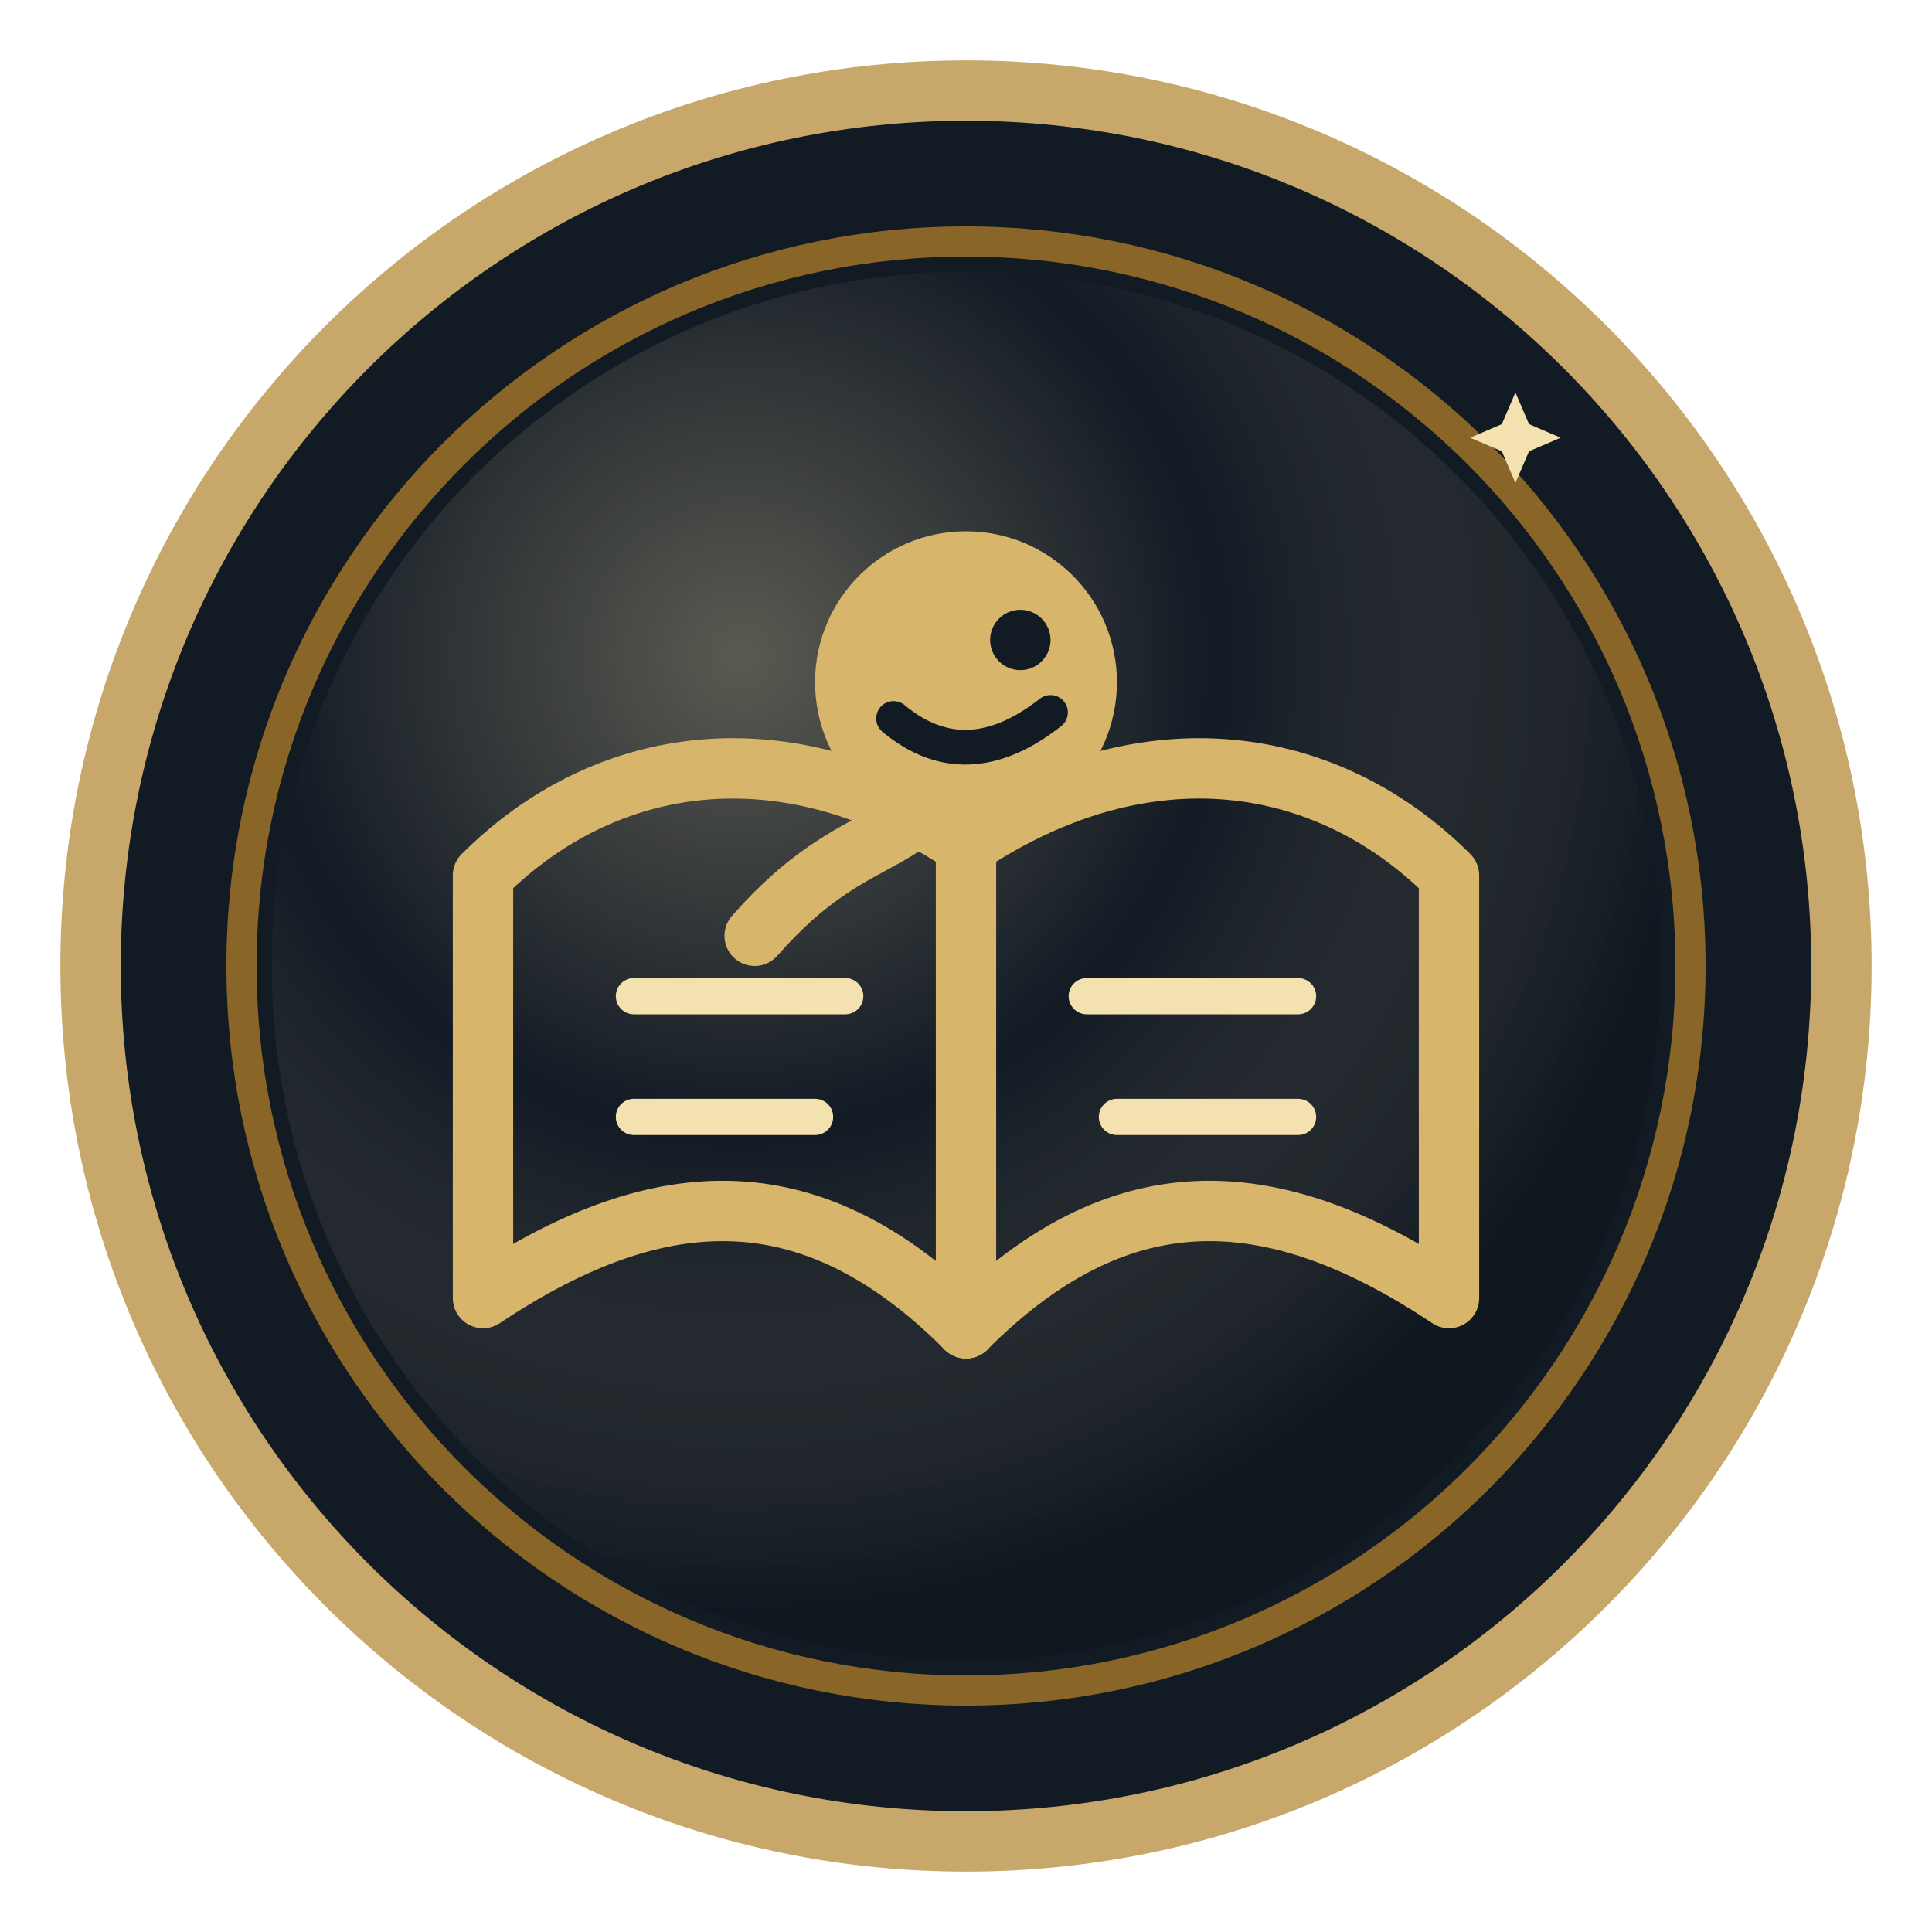
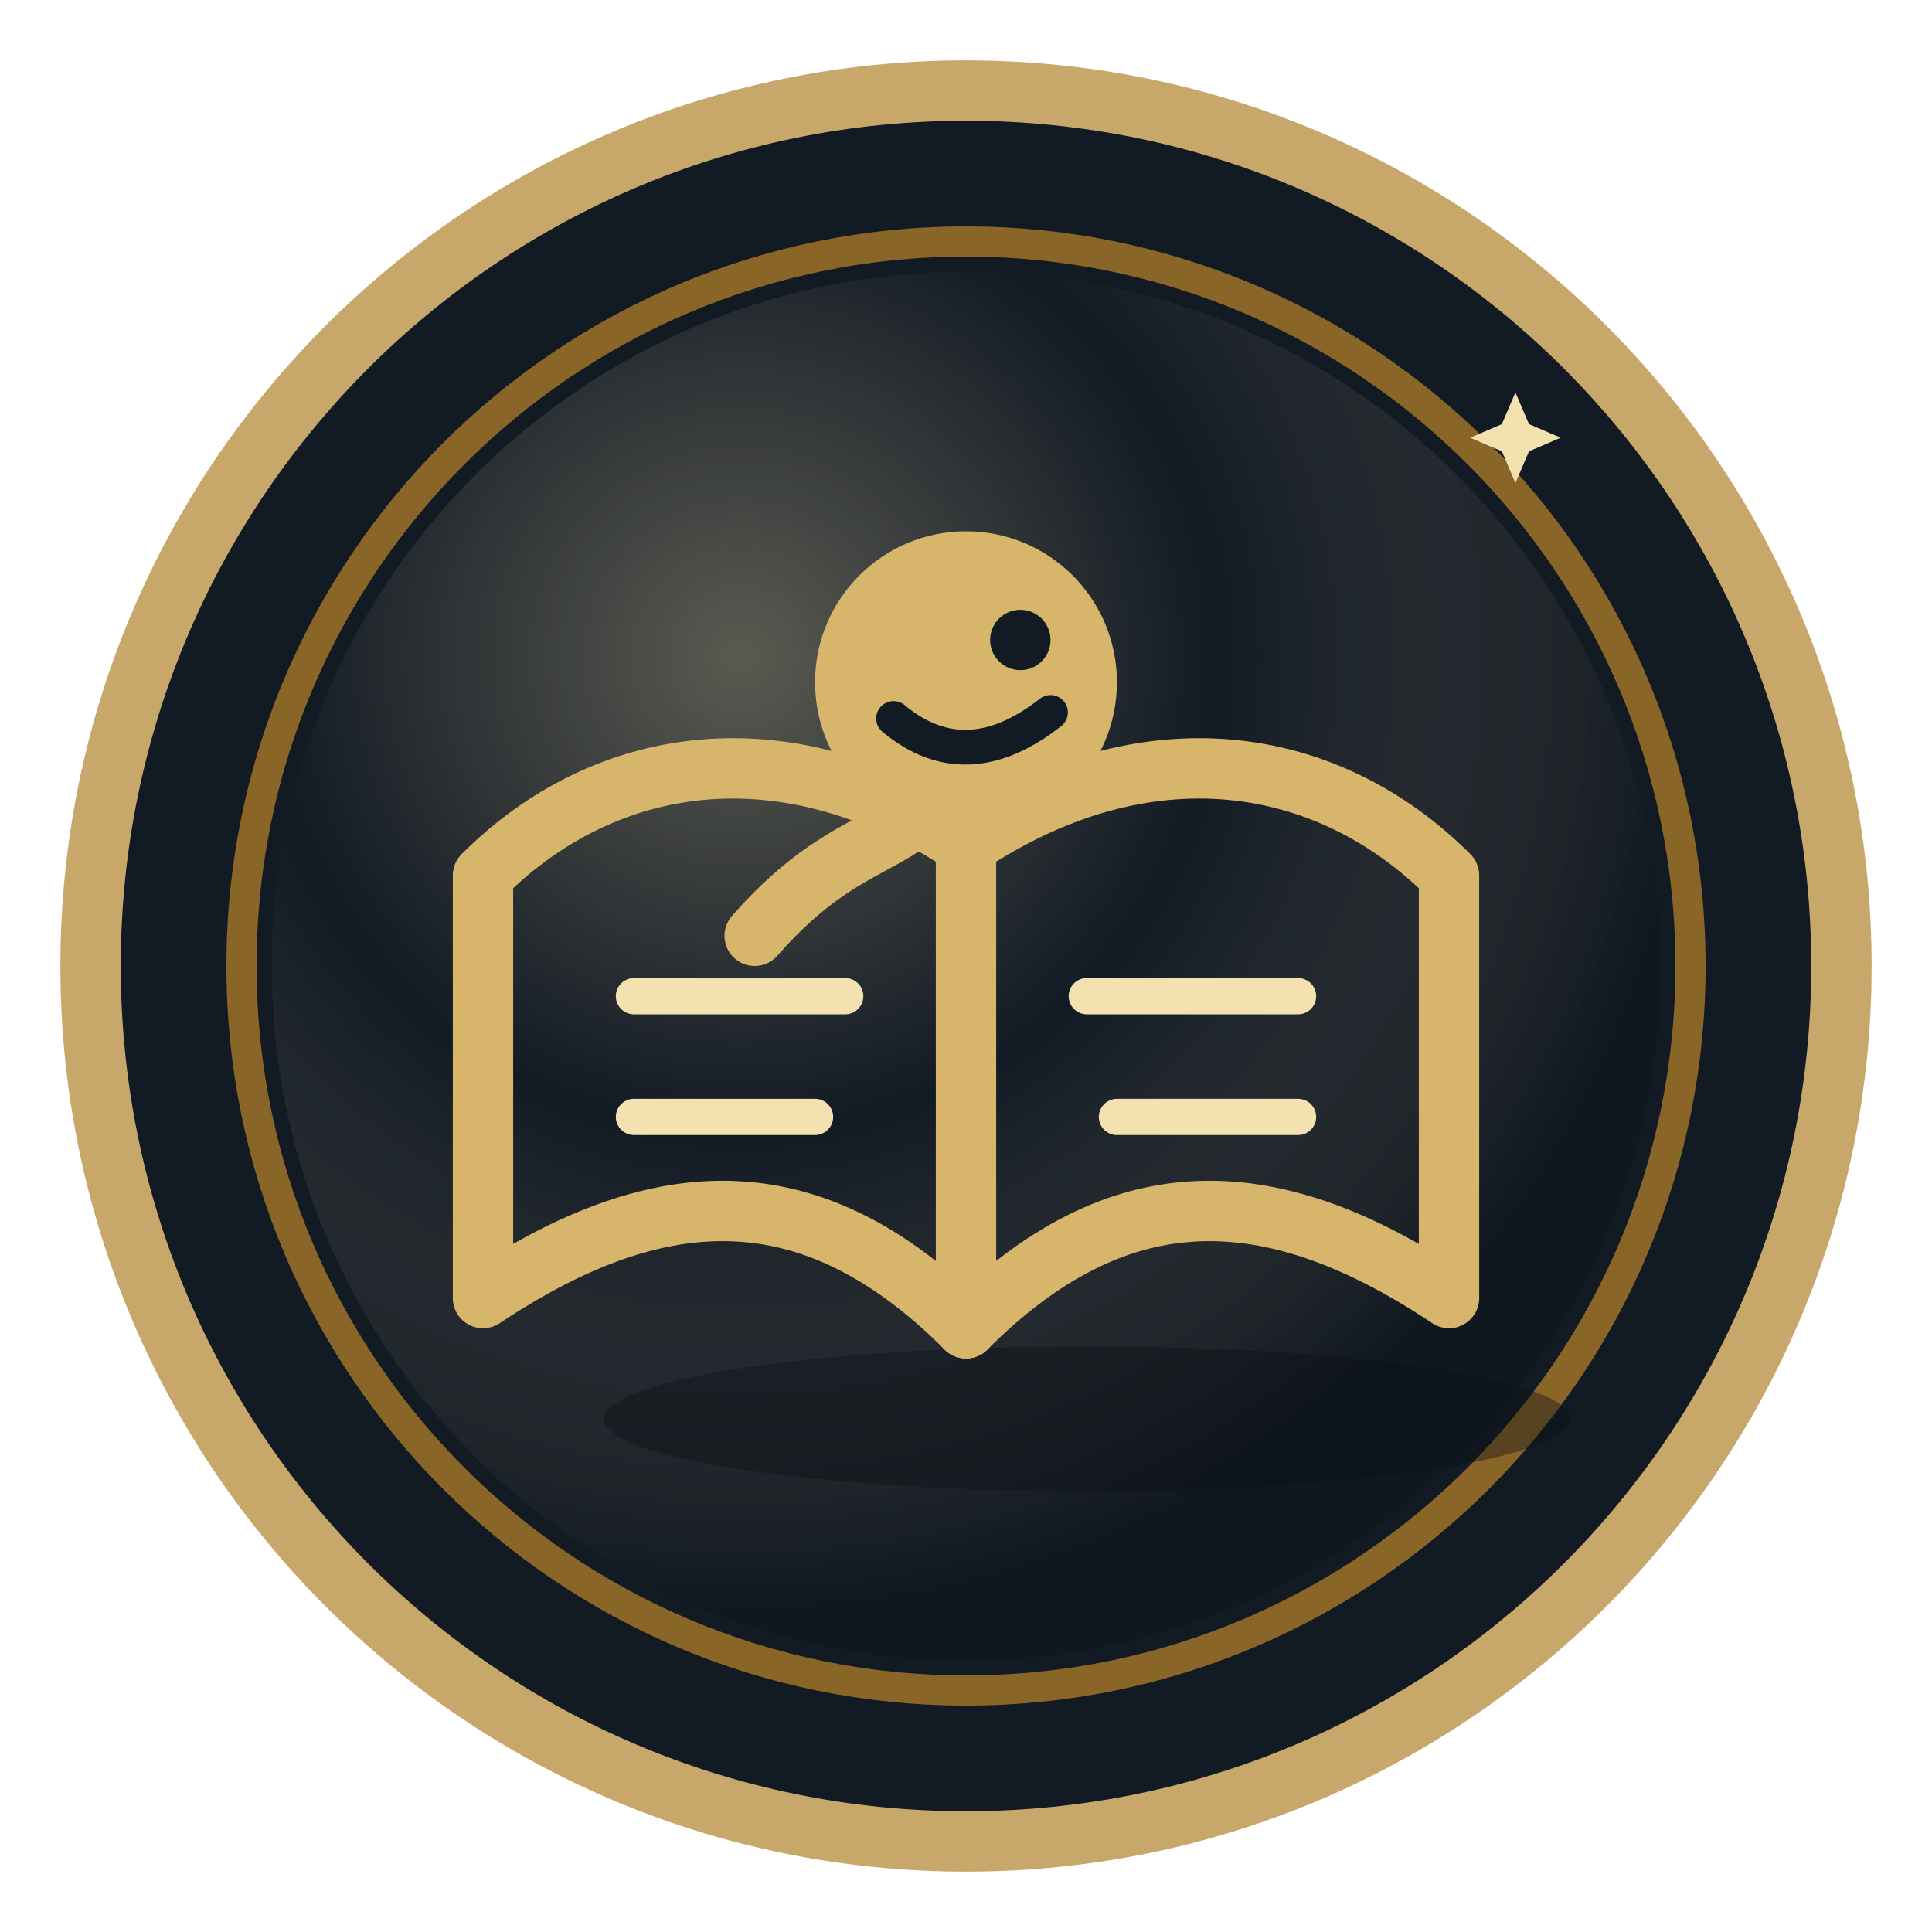
<svg xmlns="http://www.w3.org/2000/svg" viewBox="0 0 64 64">
  <defs id="lq-grade-defs">
    <radialGradient id="lq-medal" cx="0.34" cy="0.28" r="0.68">
      <stop offset="0" stop-color="#f3e2b0" stop-opacity="0.32" />
      <stop offset="0.5" stop-color="#f3e2b0" stop-opacity="0" />
      <stop offset="1" stop-color="#0a0f15" stop-opacity="0.32" />
    </radialGradient>
  </defs>
  <circle cx="32" cy="32" r="29" fill="#121a24" stroke="#c8a86a" stroke-width="2" />
  <circle cx="32" cy="32" r="24" fill="none" stroke="#8a6528" stroke-width="1" />
  <circle cx="32" cy="32" r="23" fill="url(#lq-medal)" />
  <path fill="#f3e2b0" d="M50.2 13L50.65 14.05L51.7 14.5L50.65 14.95L50.2 16L49.75 14.95L48.7 14.5L49.75 14.05Z" />
+   <ellipse id="lq-shadow" cx="36" cy="47" rx="16" ry="2.4" fill="#0a0f15" opacity="0.4" />
  <g fill="none" stroke="#d7b56a" stroke-width="2" stroke-linecap="round" stroke-linejoin="round">
    <path d="M32 28C26 24 20 25 16 29V43C22 39 27 39 32 44" />
    <path d="M32 28C38 24 44 25 48 29V43C42 39 37 39 32 44" />
    <path d="M32 28V44" />
  </g>
  <g fill="none" stroke="#f3e2b0" stroke-width="1.2" stroke-linecap="round">
    <path d="M21 33H28" />
    <path d="M21 37H27" />
    <path d="M36 33H43" />
    <path d="M37 37H43" />
  </g>
  <path d="M25 31C28.5 27 30.5 28.5 32 24.5" fill="none" stroke="#d7b56a" stroke-width="2" stroke-linecap="round" />
  <circle cx="32" cy="22.6" r="5" fill="#d7b56a" />
  <circle cx="33.8" cy="21.2" r="1" fill="#121a24" />
  <path d="M29.6 23.8Q32 25.8 34.8 23.6" fill="none" stroke="#121a24" stroke-width="1.15" stroke-linecap="round" />
</svg>
